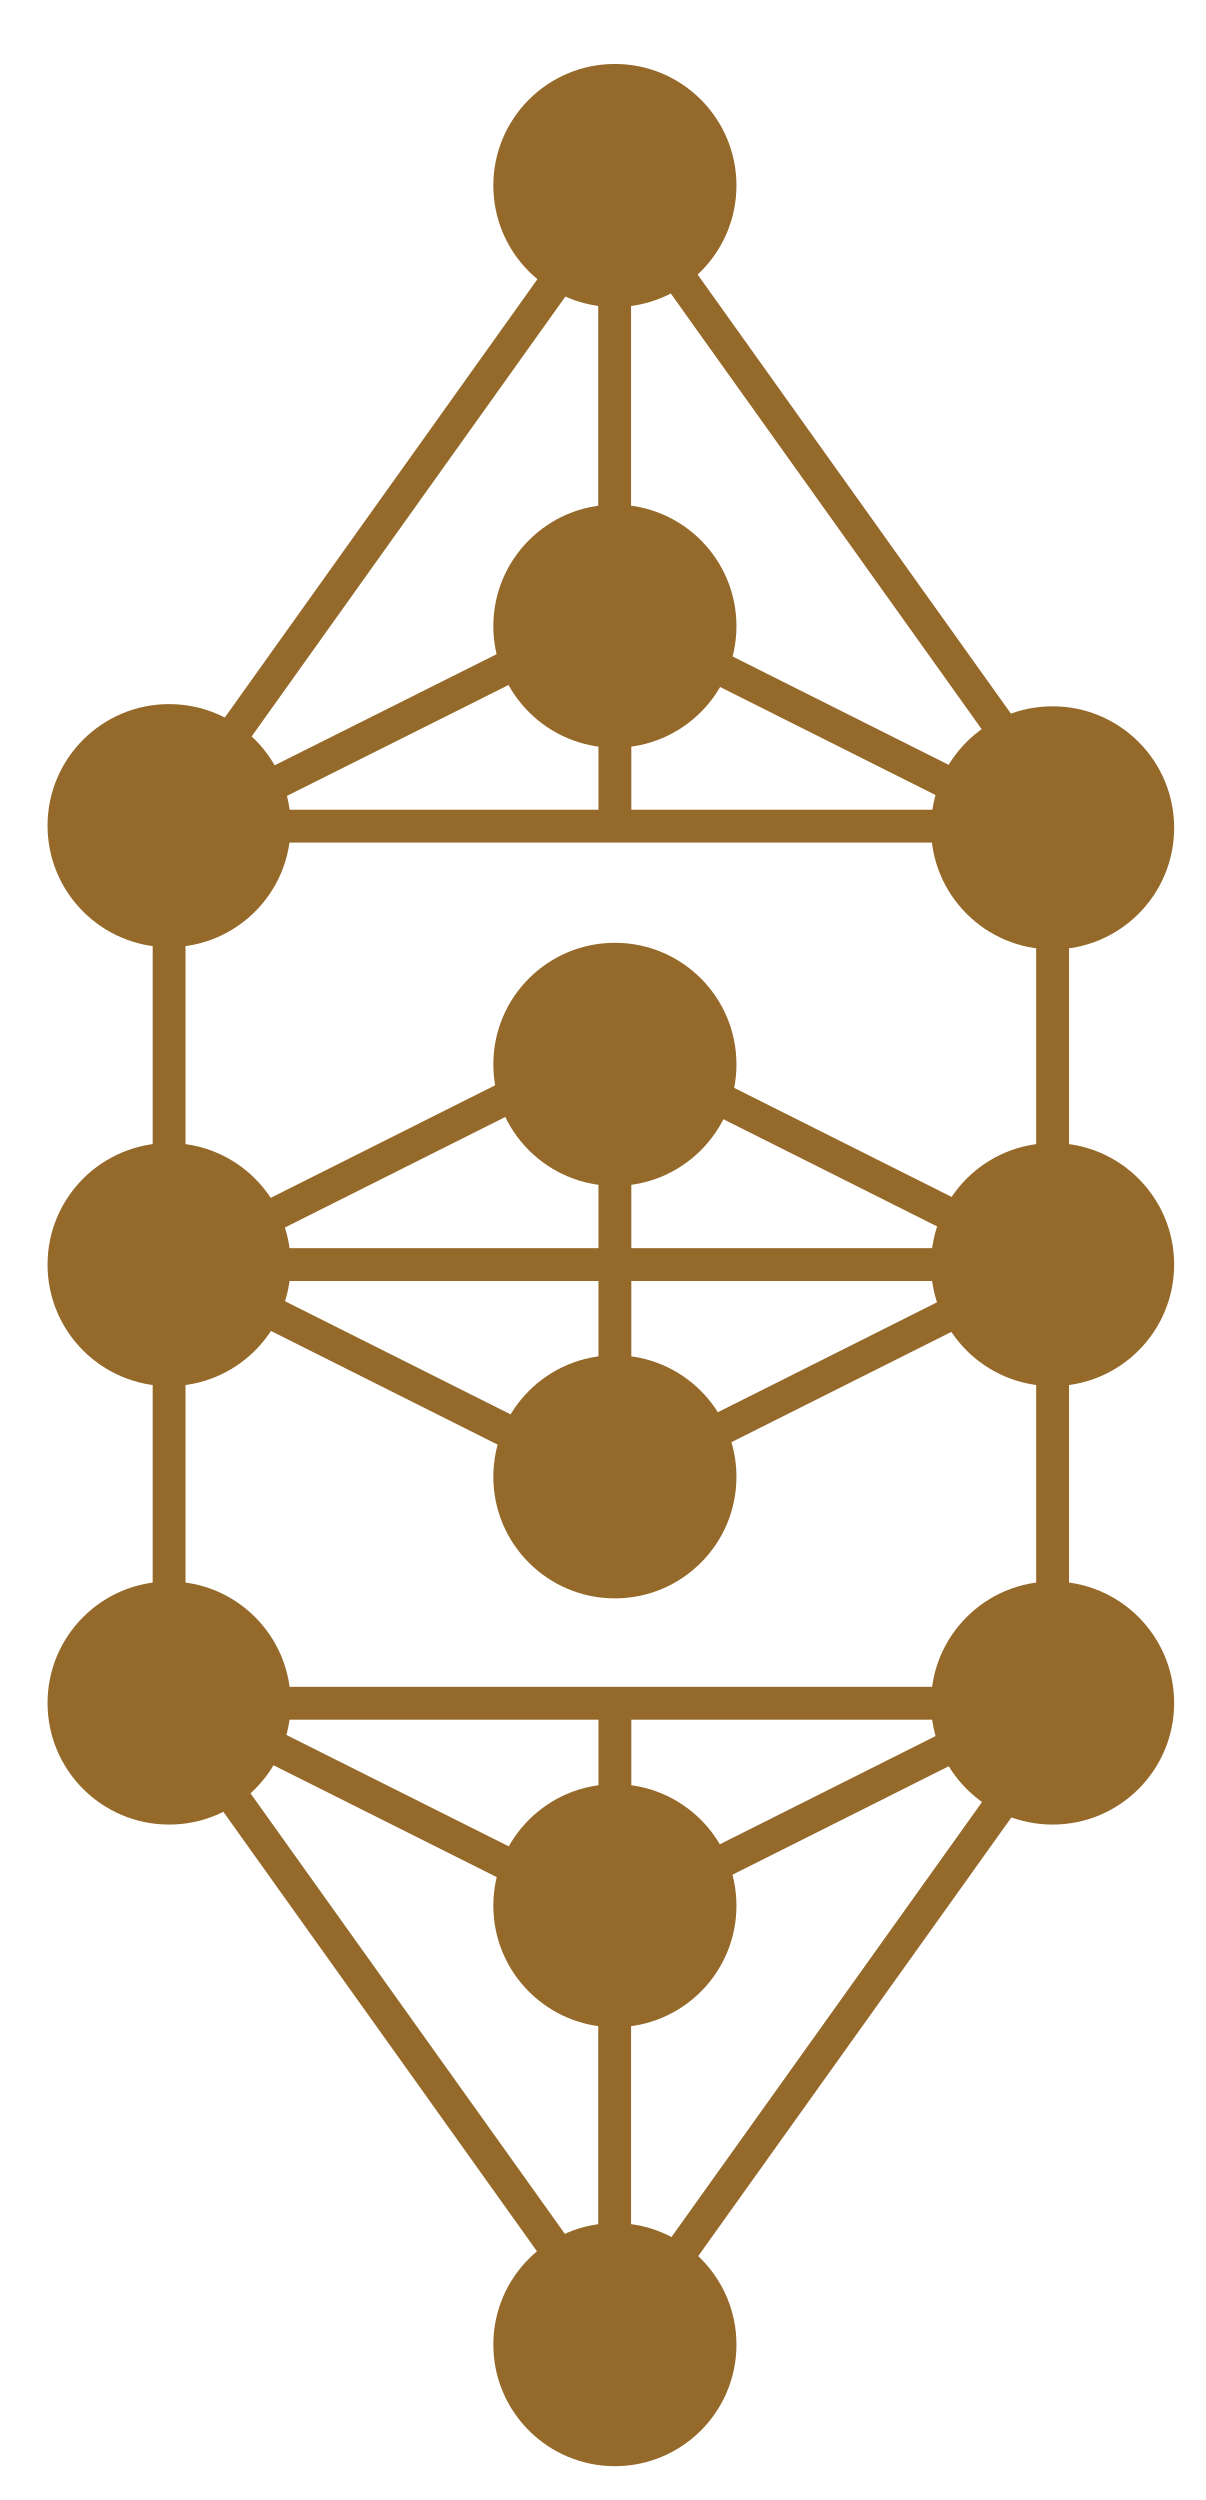
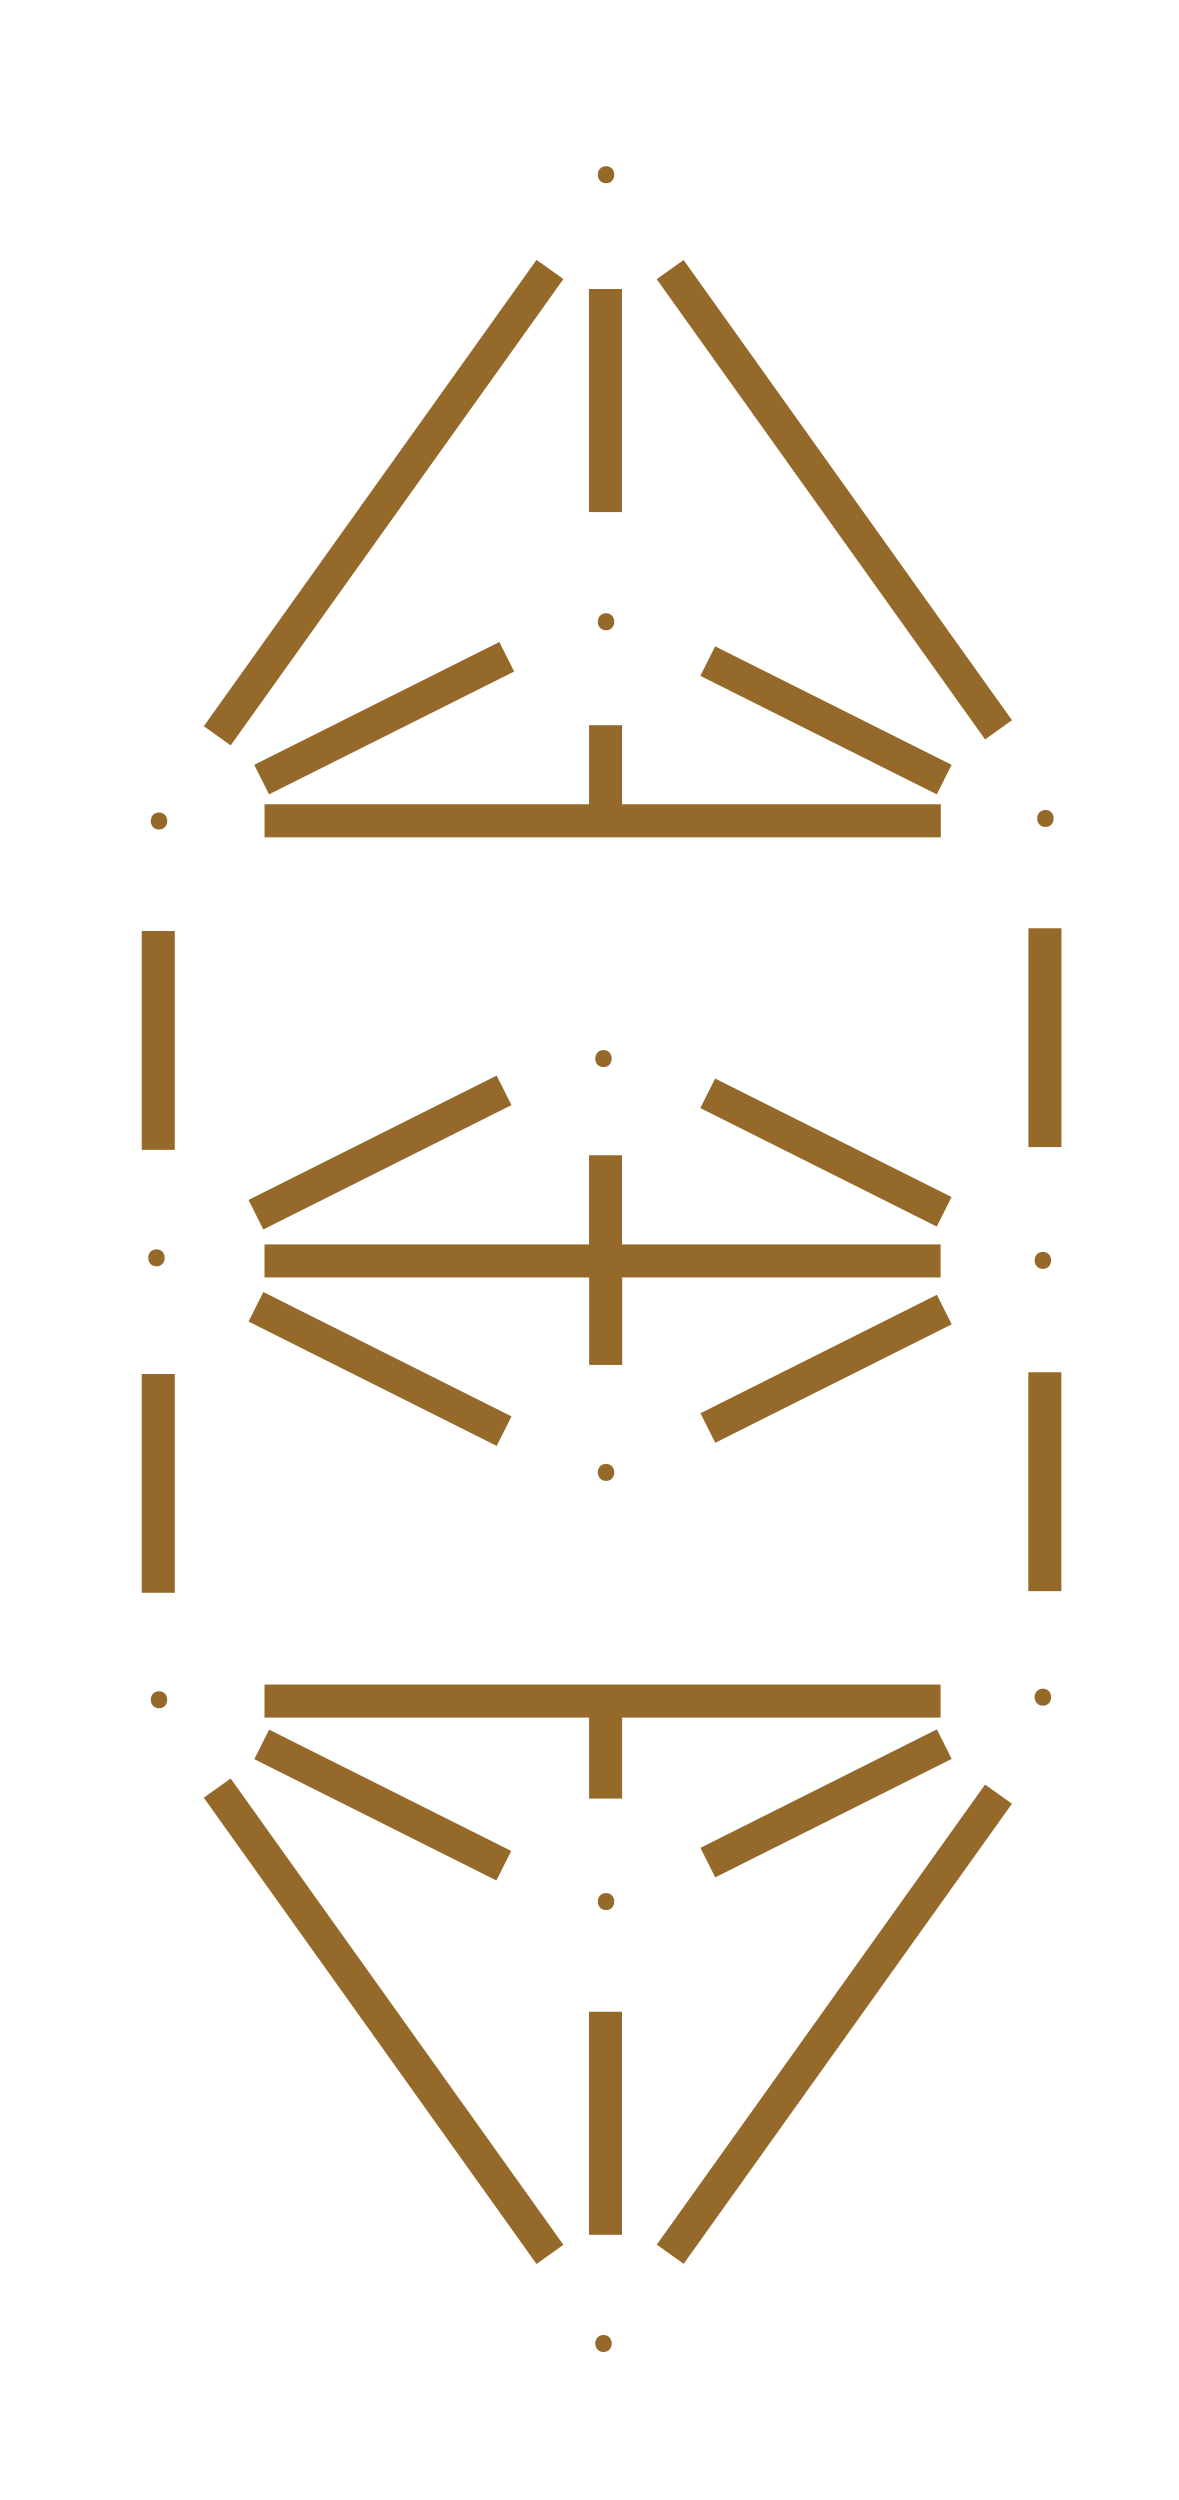
- <svg xmlns="http://www.w3.org/2000/svg" version="1.1" id="Layer_1" x="0px" y="0px" viewBox="0 0 492 1020.1" style="enable-background:new 0 0 492 1020.1;" xml:space="preserve">
+ <svg xmlns="http://www.w3.org/2000/svg" version="1.1" id="Layer_1" x="0px" y="0px" viewBox="0 0 692 1468" style="enable-background:new 0 0 692 1468;" xml:space="preserve">
  <style type="text/css">
- 	.st0{fill:#956929;}
+ 	.st0{fill:#956929;stroke:#956929;stroke-width:8;stroke-miterlimit:10;}
+ 	.st1{fill:#956929;}
</style>
+   <rect x="411.4" y="798.1" transform="matrix(0.894 -0.448 0.448 0.894 -308.6732 302.4524)" class="st0" width="147.3" height="11.4" />
+   <rect x="145.5" y="798.1" transform="matrix(-0.894 -0.448 0.448 -0.894 62.4107 1622.371)" class="st0" width="155" height="11.4" />
+   <rect x="411.4" y="671.1" transform="matrix(0.894 0.448 -0.448 0.894 354.5624 -145.5868)" class="st0" width="147.3" height="11.4" />
+   <rect x="145.5" y="671" transform="matrix(-0.894 0.448 -0.448 -0.894 725.6464 1181.823)" class="st0" width="155" height="11.4" />
+   <rect x="325.4" y="761.6" transform="matrix(-8.243103e-010 -1 1 -8.243103e-010 -411.6565 1122.896)" class="st0" width="60.4" height="11.4" />
+   <rect x="325.4" y="706.8" transform="matrix(-8.243103e-010 -1 1 -8.243103e-010 -356.9157 1068.156)" class="st0" width="60.4" height="11.4" />
+   <rect x="329" y="1019.8" transform="matrix(-9.351345e-010 -1 1 -9.351345e-010 -669.8904 1381.13)" class="st0" width="53.3" height="11.4" />
  <g>
-     <g>
-       <circle class="st0" cx="250.9" cy="75.7" r="49.6" />
-     </g>
-     <g>
-       <circle class="st0" cx="250.9" cy="255.5" r="49.6" />
-     </g>
-     <g>
-       <circle class="st0" cx="69" cy="336.9" r="49.6" />
-     </g>
-     <g>
-       <circle class="st0" cx="250.9" cy="434.3" r="49.6" />
-     </g>
-     <g>
-       <circle class="st0" cx="69" cy="516" r="49.6" />
-     </g>
-     <g>
-       <circle class="st0" cx="250.9" cy="602.6" r="49.6" />
-     </g>
-     <g>
-       <circle class="st0" cx="69" cy="694.9" r="49.6" />
-     </g>
-     <g>
-       <circle class="st0" cx="250.9" cy="777.6" r="49.6" />
-     </g>
-     <g>
-       <circle class="st0" cx="250.9" cy="956.7" r="49.6" />
-     </g>
-     <g>
-       <circle class="st0" cx="429.5" cy="337.8" r="49.6" />
-     </g>
-     <g>
-       <circle class="st0" cx="429.5" cy="516" r="49.6" />
-     </g>
-     <g>
-       <circle class="st0" cx="429.5" cy="694.9" r="49.6" />
-     </g>
-     <g>
-       <rect x="289.5" y="555.9" transform="matrix(0.894 -0.448 0.448 0.894 -214.7391 211.8437)" class="st0" width="102" height="7.9" />
-       <path class="st0" d="M295.4,590l-6-12l96.1-48.2l6,12L295.4,590z M296.8,580.4l1,2.1l86.2-43.2l-1-2.1L296.8,580.4z" />
-     </g>
-     <g>
-       <rect x="105.4" y="556" transform="matrix(-0.894 -0.448 0.448 -0.894 50.4712 1131.758)" class="st0" width="107.3" height="7.9" />
-       <path class="st0" d="M206.5,591.2l-100.9-50.6l6-12l100.9,50.6L206.5,591.2z M113,538.2l91,45.6l1-2.1l-91-45.6L113,538.2z" />
-     </g>
-     <g>
-       <rect x="289.5" y="468" transform="matrix(0.894 0.448 -0.448 0.894 247.493 -102.5186)" class="st0" width="102" height="7.9" />
-       <path class="st0" d="M385.5,502l-96.1-48.2l6-12l96.1,48.2L385.5,502z M296.8,451.4l86.2,43.2l1-2.1l-86.2-43.2L296.8,451.4z" />
-     </g>
-     <g>
-       <rect x="105.4" y="468" transform="matrix(-0.894 0.448 -0.448 -0.894 512.7033 822.5828)" class="st0" width="107.3" height="7.9" />
-       <path class="st0" d="M111.6,503.2l-6-12l100.9-50.6l6,12L111.6,503.2z M113,493.7l1,2.1l91-45.6l-1-2.1L113,493.7z" />
-     </g>
-     <g>
-       <rect x="229.9" y="530.7" transform="matrix(-8.243095e-010 -1 1 -8.243095e-010 -283.7642 785.4733)" class="st0" width="41.8" height="7.9" />
-       <path class="st0" d="M257.6,558.3h-13.4v-47.4h13.4V558.3z M249.7,552.8h2.3v-36.3h-2.3V552.8z" />
-     </g>
-     <g>
-       <rect x="229.9" y="492.8" transform="matrix(-8.243095e-010 -1 1 -8.243095e-010 -245.8627 747.5718)" class="st0" width="41.8" height="7.9" />
-       <path class="st0" d="M257.6,520.4h-13.4V473h13.4V520.4z M249.7,514.9h2.3v-36.3h-2.3V514.9z" />
-     </g>
-     <g>
-       <rect x="232.4" y="709.5" transform="matrix(-9.351327e-010 -1 1 -9.351327e-010 -462.5607 964.2698)" class="st0" width="36.9" height="7.9" />
-       <path class="st0" d="M257.6,734.6h-13.4v-42.4h13.4V734.6z M249.7,729.1h2.3v-31.3h-2.3V729.1z" />
-     </g>
-     <g>
-       <g>
-         <rect x="387.7" y="421.3" transform="matrix(-4.131592e-010 -1 1 -4.131592e-010 4.221 854.6888)" class="st0" width="83.5" height="7.9" />
-         <path class="st0" d="M436.2,469.7h-13.4v-89h13.4V469.7z M428.3,464.2h2.3v-77.9h-2.3V464.2z" />
-       </g>
-       <g>
-         <rect x="387.7" y="601.8" transform="matrix(-4.131592e-010 -1 1 -4.131592e-010 -176.3159 1035.226)" class="st0" width="83.5" height="7.9" />
-         <path class="st0" d="M436.2,650.3h-13.4v-89h13.4V650.3z M428.3,644.7h2.3v-77.9h-2.3V644.7z" />
-       </g>
-       <g>
-         <rect x="27.3" y="422.4" transform="matrix(-4.130944e-010 -1 1 -4.130944e-010 -357.3714 495.3652)" class="st0" width="83.5" height="7.9" />
-         <path class="st0" d="M75.7,470.9H62.3v-89h13.4V470.9z M67.8,465.3h2.3v-77.9h-2.3V465.3z" />
-       </g>
-       <g>
-         <rect x="114.9" y="691" transform="matrix(-1 8.268840e-011 -8.268840e-011 -1 499.2036 1389.958)" class="st0" width="269.3" height="7.9" />
-         <path class="st0" d="M387,701.7H112.2v-13.4H387V701.7z M117.7,696.2h263.8v-2.3H117.7V696.2z" />
-       </g>
-       <g>
-         <rect x="208.2" y="862.7" transform="matrix(-4.049320e-010 -1 1 -4.049320e-010 -615.8332 1117.466)" class="st0" width="85.1" height="7.9" />
-         <path class="st0" d="M257.5,912h-13.4v-90.7h13.4V912z M249.6,906.4h2.3v-79.6h-2.3V906.4z" />
-       </g>
-       <g>
-         <rect x="289.5" y="732.7" transform="matrix(0.894 -0.448 0.448 0.894 -293.901 230.5667)" class="st0" width="102" height="7.9" />
-         <path class="st0" d="M295.4,766.7l-6-12l96.1-48.2l6,12L295.4,766.7z M296.8,757.2l1,2.1l86.2-43.2l-1-2.1L296.8,757.2z" />
-       </g>
-       <g>
-         <rect x="107.9" y="733.2" transform="matrix(-0.894 -0.448 0.448 -0.894 -26.8389 1468.008)" class="st0" width="104.6" height="7.9" />
-         <path class="st0" d="M206.4,767.8L108,718.5l6-12l98.4,49.3L206.4,767.8z M115.4,716l88.5,44.4l1-2.1l-88.5-44.4L115.4,716z" />
-       </g>
-       <g>
-         <rect x="46.9" y="821.1" transform="matrix(-0.5808 -0.814 0.814 -0.5808 -417.7907 1435.043)" class="st0" width="227.4" height="7.9" />
-         <path class="st0" d="M222.8,923.8L87.5,734.2l10.9-7.8L233.7,916L222.8,923.8z M95.2,735.5l128.9,180.6l1.9-1.4L97.1,734.1     L95.2,735.5z" />
-       </g>
-       <g>
-         <rect x="231.7" y="822.4" transform="matrix(0.5808 -0.814 0.814 0.5808 -528.5599 626.269)" class="st0" width="224.2" height="7.9" />
-         <path class="st0" d="M282.6,923.8l-10.9-7.8l133.5-187l10.9,7.8L282.6,923.8z M279.4,914.7l1.9,1.4l127-178l-1.9-1.4L279.4,914.7     z" />
-       </g>
-       <g>
-         <rect x="231.5" y="316.4" transform="matrix(-8.913103e-010 1 -1 -8.913103e-010 571.1766 69.4675)" class="st0" width="38.7" height="7.9" />
-         <path class="st0" d="M257.6,342.4h-13.4v-44.2h13.4V342.4z M249.7,336.9h2.3v-33.1h-2.3V336.9z" />
-       </g>
-       <g>
-         <rect x="208.2" y="162.2" transform="matrix(-4.049323e-010 1 -1 -4.049323e-010 417.0018 -84.6312)" class="st0" width="85.1" height="7.9" />
-         <path class="st0" d="M257.5,211.5h-13.4v-90.7h13.4V211.5z M249.6,206h2.3v-79.6h-2.3V206z" />
-       </g>
-       <g>
-         <rect x="289.5" y="292.3" transform="matrix(0.894 0.448 -0.448 0.894 168.78 -121.1354)" class="st0" width="102" height="7.9" />
-         <path class="st0" d="M385.5,326.3l-96.1-48.2l6-12l96.1,48.2L385.5,326.3z M296.8,275.7l86.2,43.2l1-2.1l-86.2-43.2L296.8,275.7z     " />
-       </g>
-       <g>
-         <rect x="107.8" y="291.4" transform="matrix(-0.894 0.448 -0.448 -0.894 436.8645 487.3751)" class="st0" width="105.9" height="7.9" />
-         <path class="st0" d="M114,326.3l-6-12l99.7-49.9l6,12L114,326.3z M115.4,316.8l1,2.1l89.8-45l-1-2.1L115.4,316.8z" />
-       </g>
-       <g>
-         <rect x="46.9" y="203.8" transform="matrix(-0.5808 0.814 -0.814 -0.5808 422.9557 197.7038)" class="st0" width="227.4" height="7.9" />
-         <path class="st0" d="M98.4,306.5l-10.9-7.8L222.8,109l10.9,7.8L98.4,306.5z M95.2,297.4l1.9,1.4L226,118.1l-1.9-1.4L95.2,297.4z" />
-       </g>
-       <g>
-         <rect x="231.7" y="202.5" transform="matrix(0.5808 0.814 -0.814 0.5808 312.2115 -193.349)" class="st0" width="224.3" height="7.9" />
-         <path class="st0" d="M405.1,303.9L271.6,116.8l10.9-7.8l133.5,187.1L405.1,303.9z M279.4,118.1l127.1,178.1l1.9-1.4L281.3,116.8     L279.4,118.1z" />
-       </g>
-       <g>
-         <rect x="114.9" y="512.1" transform="matrix(-1 8.268840e-011 -8.268840e-011 -1 499.2036 1032.032)" class="st0" width="269.3" height="7.9" />
-         <path class="st0" d="M387,522.7H112.2v-13.4H387V522.7z M117.7,517.2h263.8v-2.3H117.7V517.2z" />
-       </g>
-       <g>
-         <rect x="114.9" y="333.1" transform="matrix(-1 8.266131e-011 -8.266131e-011 -1 499.2916 674.1055)" class="st0" width="269.4" height="7.9" />
-         <path class="st0" d="M387.1,343.8h-275v-13.4h275V343.8z M117.7,338.2h263.9v-2.3H117.7V338.2z" />
-       </g>
-       <g>
-         <rect x="27.3" y="602.5" transform="matrix(-4.130944e-010 -1 1 -4.130944e-010 -537.4667 675.4605)" class="st0" width="83.5" height="7.9" />
-         <path class="st0" d="M75.7,651H62.3v-89h13.4V651z M67.8,645.4h2.3v-77.9h-2.3V645.4z" />
-       </g>
-     </g>
+     <rect x="553.3" y="603.6" transform="matrix(-4.131601e-010 -1 1 -4.131601e-010 4.2776 1222.863)" class="st0" width="120.5" height="11.4" />
+     <rect x="553.3" y="864.3" transform="matrix(-4.131601e-010 -1 1 -4.131601e-010 -256.47 1483.611)" class="st0" width="120.5" height="11.4" />
+     <rect x="32.7" y="605.2" transform="matrix(-4.130695e-010 -1 1 -4.130695e-010 -517.9666 703.8961)" class="st0" width="120.5" height="11.4" />
+     <rect x="159.3" y="993.2" transform="matrix(-1 8.268884e-011 -8.268884e-011 -1 707.6212 1997.766)" class="st0" width="389" height="11.4" />
+     <rect x="294.1" y="1241.1" transform="matrix(-4.049436e-010 -1 1 -4.049436e-010 -891.2603 1602.39)" class="st0" width="123" height="11.4" />
+     <rect x="411.4" y="1053.3" transform="matrix(0.894 -0.448 0.448 0.894 -423.006 329.4939)" class="st0" width="147.3" height="11.4" />
+     <rect x="149.1" y="1054.1" transform="matrix(-0.894 -0.448 0.448 -0.894 -49.2474 2108.013)" class="st0" width="151" height="11.4" />
+     <rect x="61" y="1181.1" transform="matrix(-0.5808 -0.814 0.814 -0.5808 -610.0188 2059.479)" class="st0" width="328.4" height="11.4" />
+     <rect x="328" y="1183" transform="matrix(0.5808 -0.814 0.814 0.5808 -762.2338 897.0304)" class="st0" width="323.9" height="11.4" />
+     <rect x="327.7" y="452.1" transform="matrix(-8.913050e-010 1 -1 -8.913050e-010 813.3898 102.15)" class="st0" width="55.9" height="11.4" />
+     <rect x="294.1" y="229.5" transform="matrix(-4.049438e-010 1 -1 -4.049438e-010 590.7166 -120.4132)" class="st0" width="123" height="11.4" />
+     <rect x="411.4" y="417.3" transform="matrix(0.894 0.448 -0.448 0.894 240.878 -172.475)" class="st0" width="147.3" height="11.4" />
+     <rect x="149" y="416" transform="matrix(-0.894 0.448 -0.448 -0.894 616.1133 697.686)" class="st0" width="153" height="11.4" />
+     <rect x="61" y="289.5" transform="matrix(-0.5808 0.814 -0.814 -0.5808 596.3373 283.2891)" class="st0" width="328.4" height="11.4" />
+     <rect x="328" y="287.7" transform="matrix(0.5808 0.814 -0.814 0.5808 444.1584 -275.8493)" class="st0" width="324" height="11.4" />
+     <rect x="159.3" y="734.7" transform="matrix(-1 8.268884e-011 -8.268884e-011 -1 707.6212 1480.817)" class="st0" width="389" height="11.4" />
+     <rect x="159.3" y="476.2" transform="matrix(-1 8.266664e-011 -8.266664e-011 -1 707.7483 963.8677)" class="st0" width="389.1" height="11.4" />
+     <rect x="32.7" y="865.3" transform="matrix(-4.130695e-010 -1 1 -4.130695e-010 -778.0765 964.006)" class="st0" width="120.5" height="11.4" />
+   </g>
+   <g>
+     <path class="st1" d="M355.9,107.6c6.4,0,6.4-10,0-10C349.4,97.6,349.4,107.6,355.9,107.6L355.9,107.6z" />
+   </g>
+   <g>
+     <path class="st1" d="M355.9,370.1c6.4,0,6.4-10,0-10C349.4,360.1,349.4,370.1,355.9,370.1L355.9,370.1z" />
+   </g>
+   <g>
+     <path class="st1" d="M93.4,487.1c6.4,0,6.4-10,0-10C86.9,477.1,86.9,487.1,93.4,487.1L93.4,487.1z" />
+   </g>
+   <g>
+     <path class="st1" d="M613.9,485.6c6.4,0,6.4-10,0-10C607.4,475.6,607.4,485.6,613.9,485.6L613.9,485.6z" />
+   </g>
+   <g>
+     <path class="st1" d="M354.4,626.6c6.4,0,6.4-10,0-10C347.9,616.6,347.9,626.6,354.4,626.6L354.4,626.6z" />
+   </g>
+   <g>
+     <path class="st1" d="M91.9,743.6c6.4,0,6.4-10,0-10C85.4,733.6,85.4,743.6,91.9,743.6L91.9,743.6z" />
+   </g>
+   <g>
+     <path class="st1" d="M612.4,745.1c6.4,0,6.4-10,0-10C605.9,735.1,605.9,745.1,612.4,745.1L612.4,745.1z" />
+   </g>
+   <g>
+     <path class="st1" d="M355.9,869.6c6.4,0,6.4-10,0-10C349.4,859.6,349.4,869.6,355.9,869.6L355.9,869.6z" />
+   </g>
+   <g>
+     <path class="st1" d="M93.4,1003.1c6.4,0,6.4-10,0-10C86.9,993.1,86.9,1003.1,93.4,1003.1L93.4,1003.1z" />
+   </g>
+   <g>
+     <path class="st1" d="M355.9,1121.6c6.4,0,6.4-10,0-10C349.4,1111.6,349.4,1121.6,355.9,1121.6L355.9,1121.6z" />
+   </g>
+   <g>
+     <path class="st1" d="M612.4,1001.6c6.4,0,6.4-10,0-10C605.9,991.6,605.9,1001.6,612.4,1001.6L612.4,1001.6z" />
+   </g>
+   <g>
+     <path class="st1" d="M354.4,1381.1c6.4,0,6.4-10,0-10C347.9,1371.1,347.9,1381.1,354.4,1381.1L354.4,1381.1z" />
  </g>
</svg>
